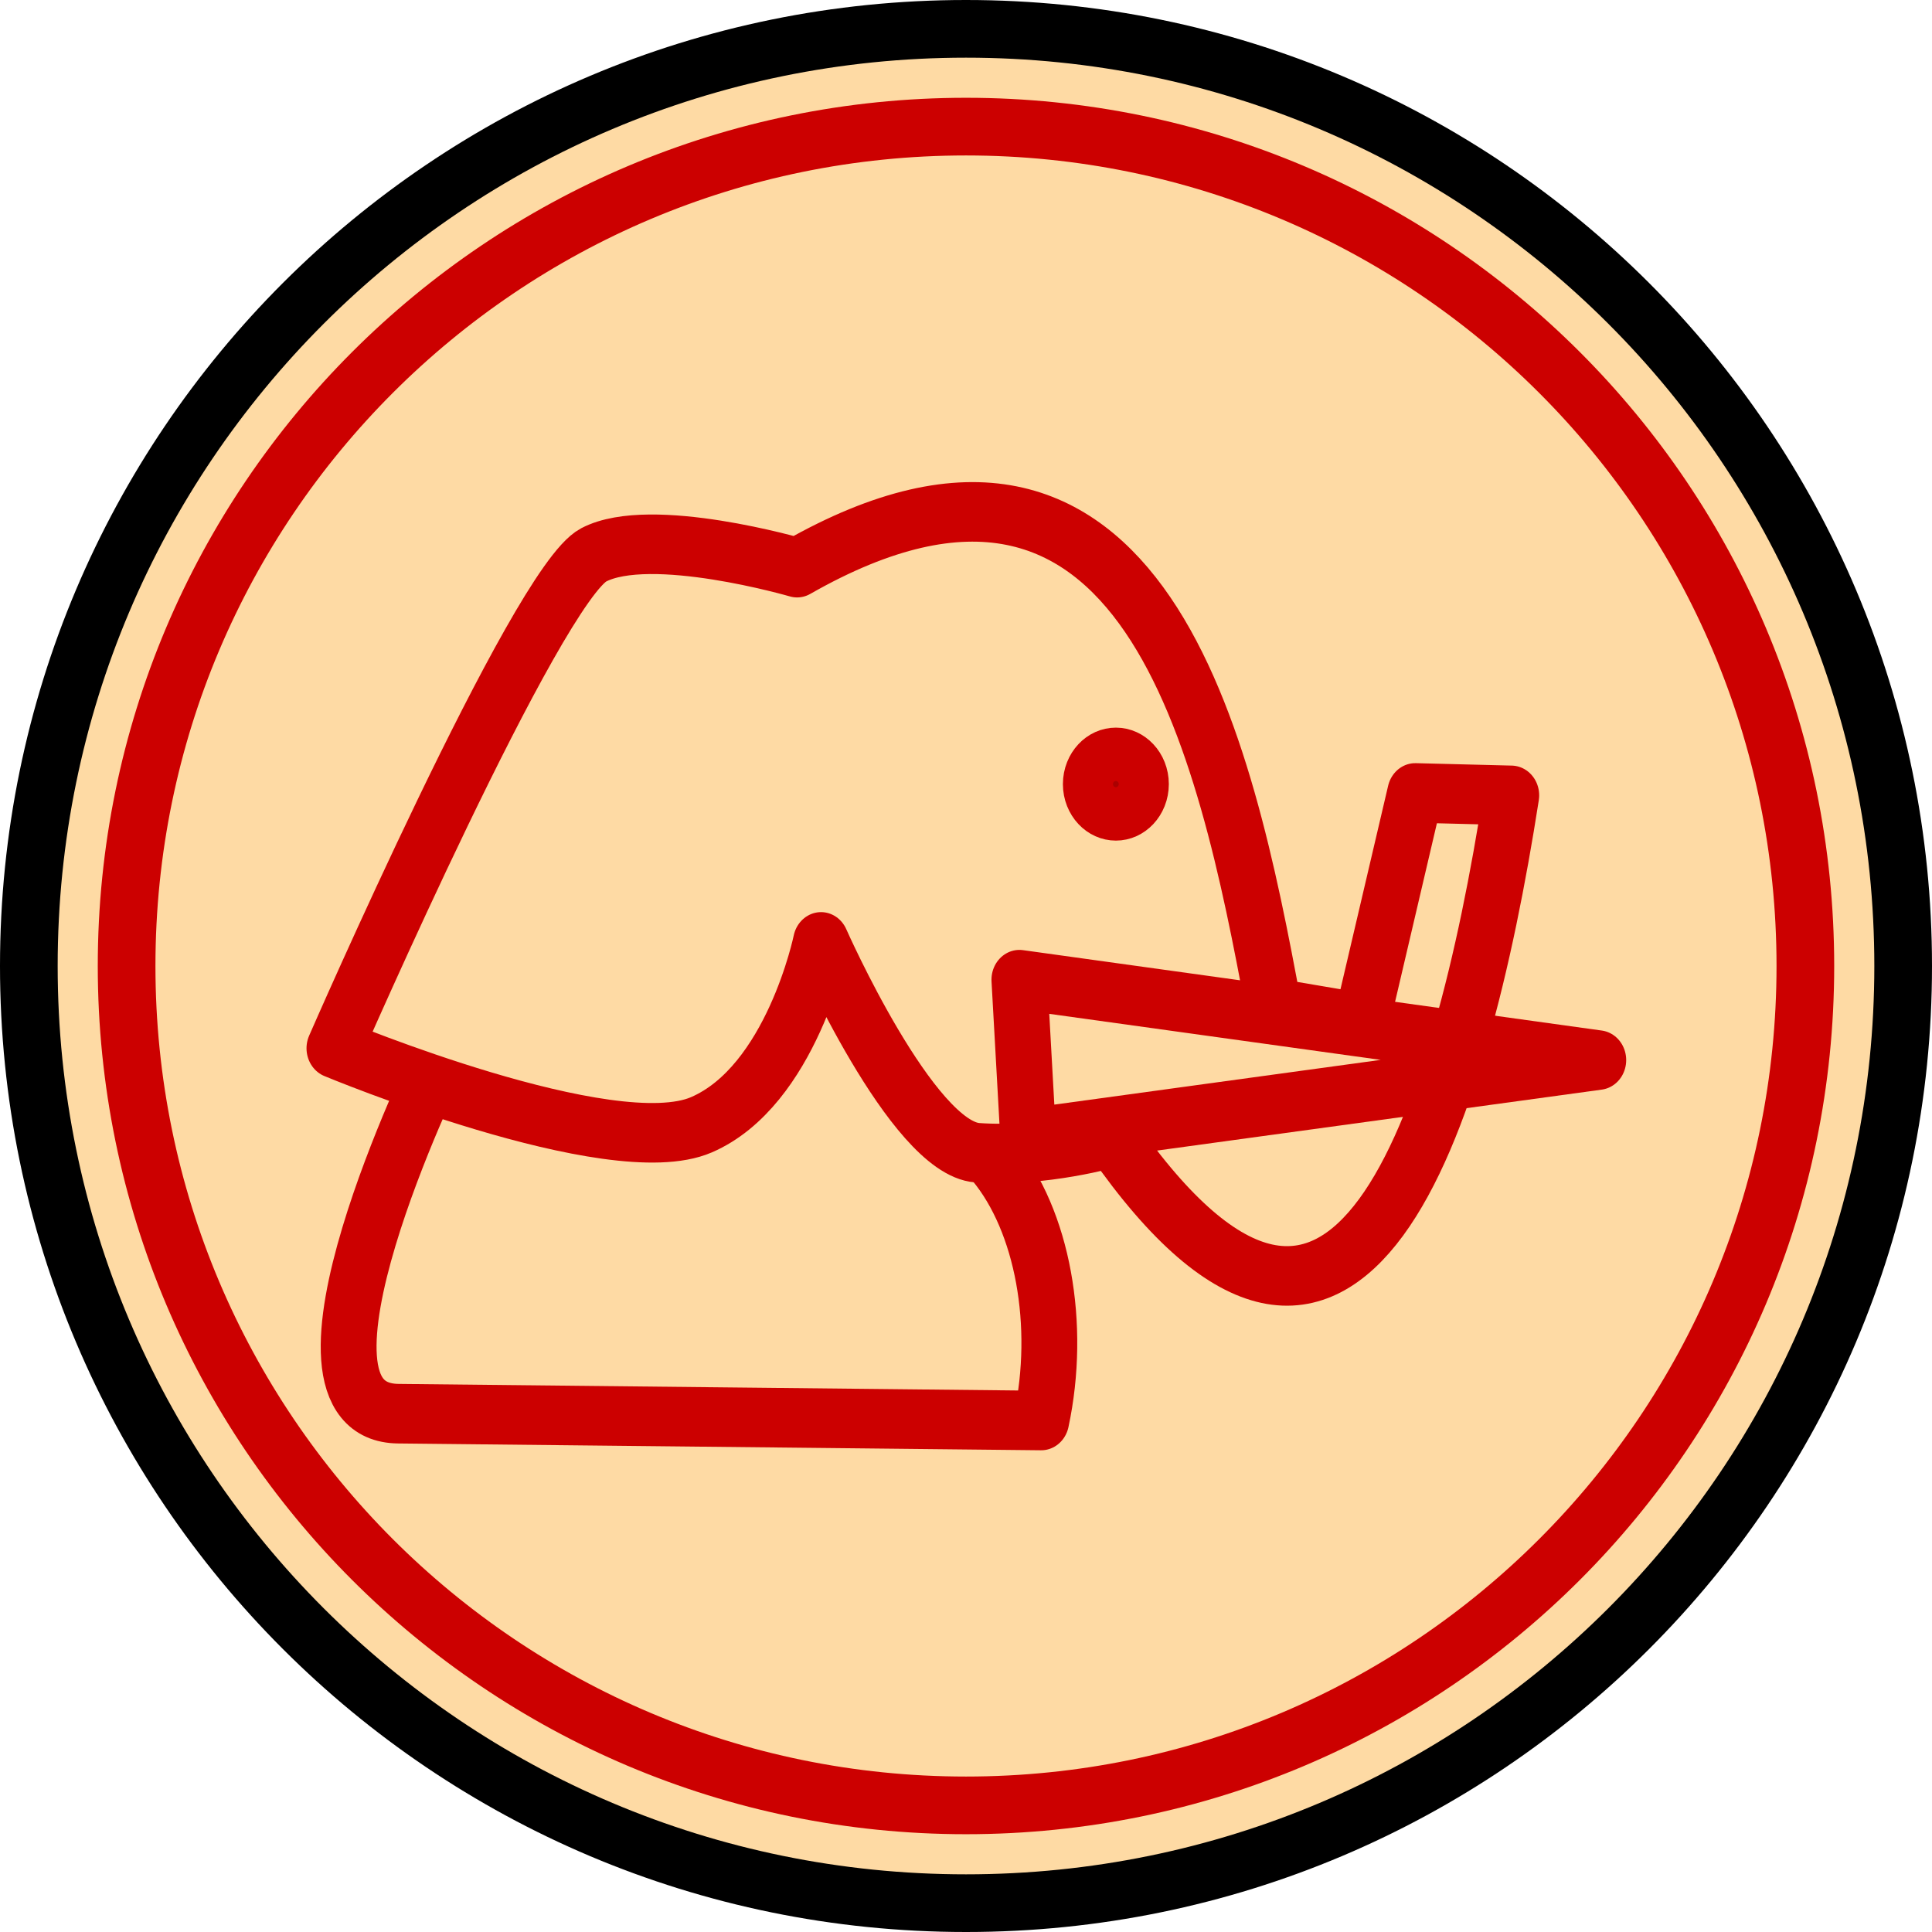
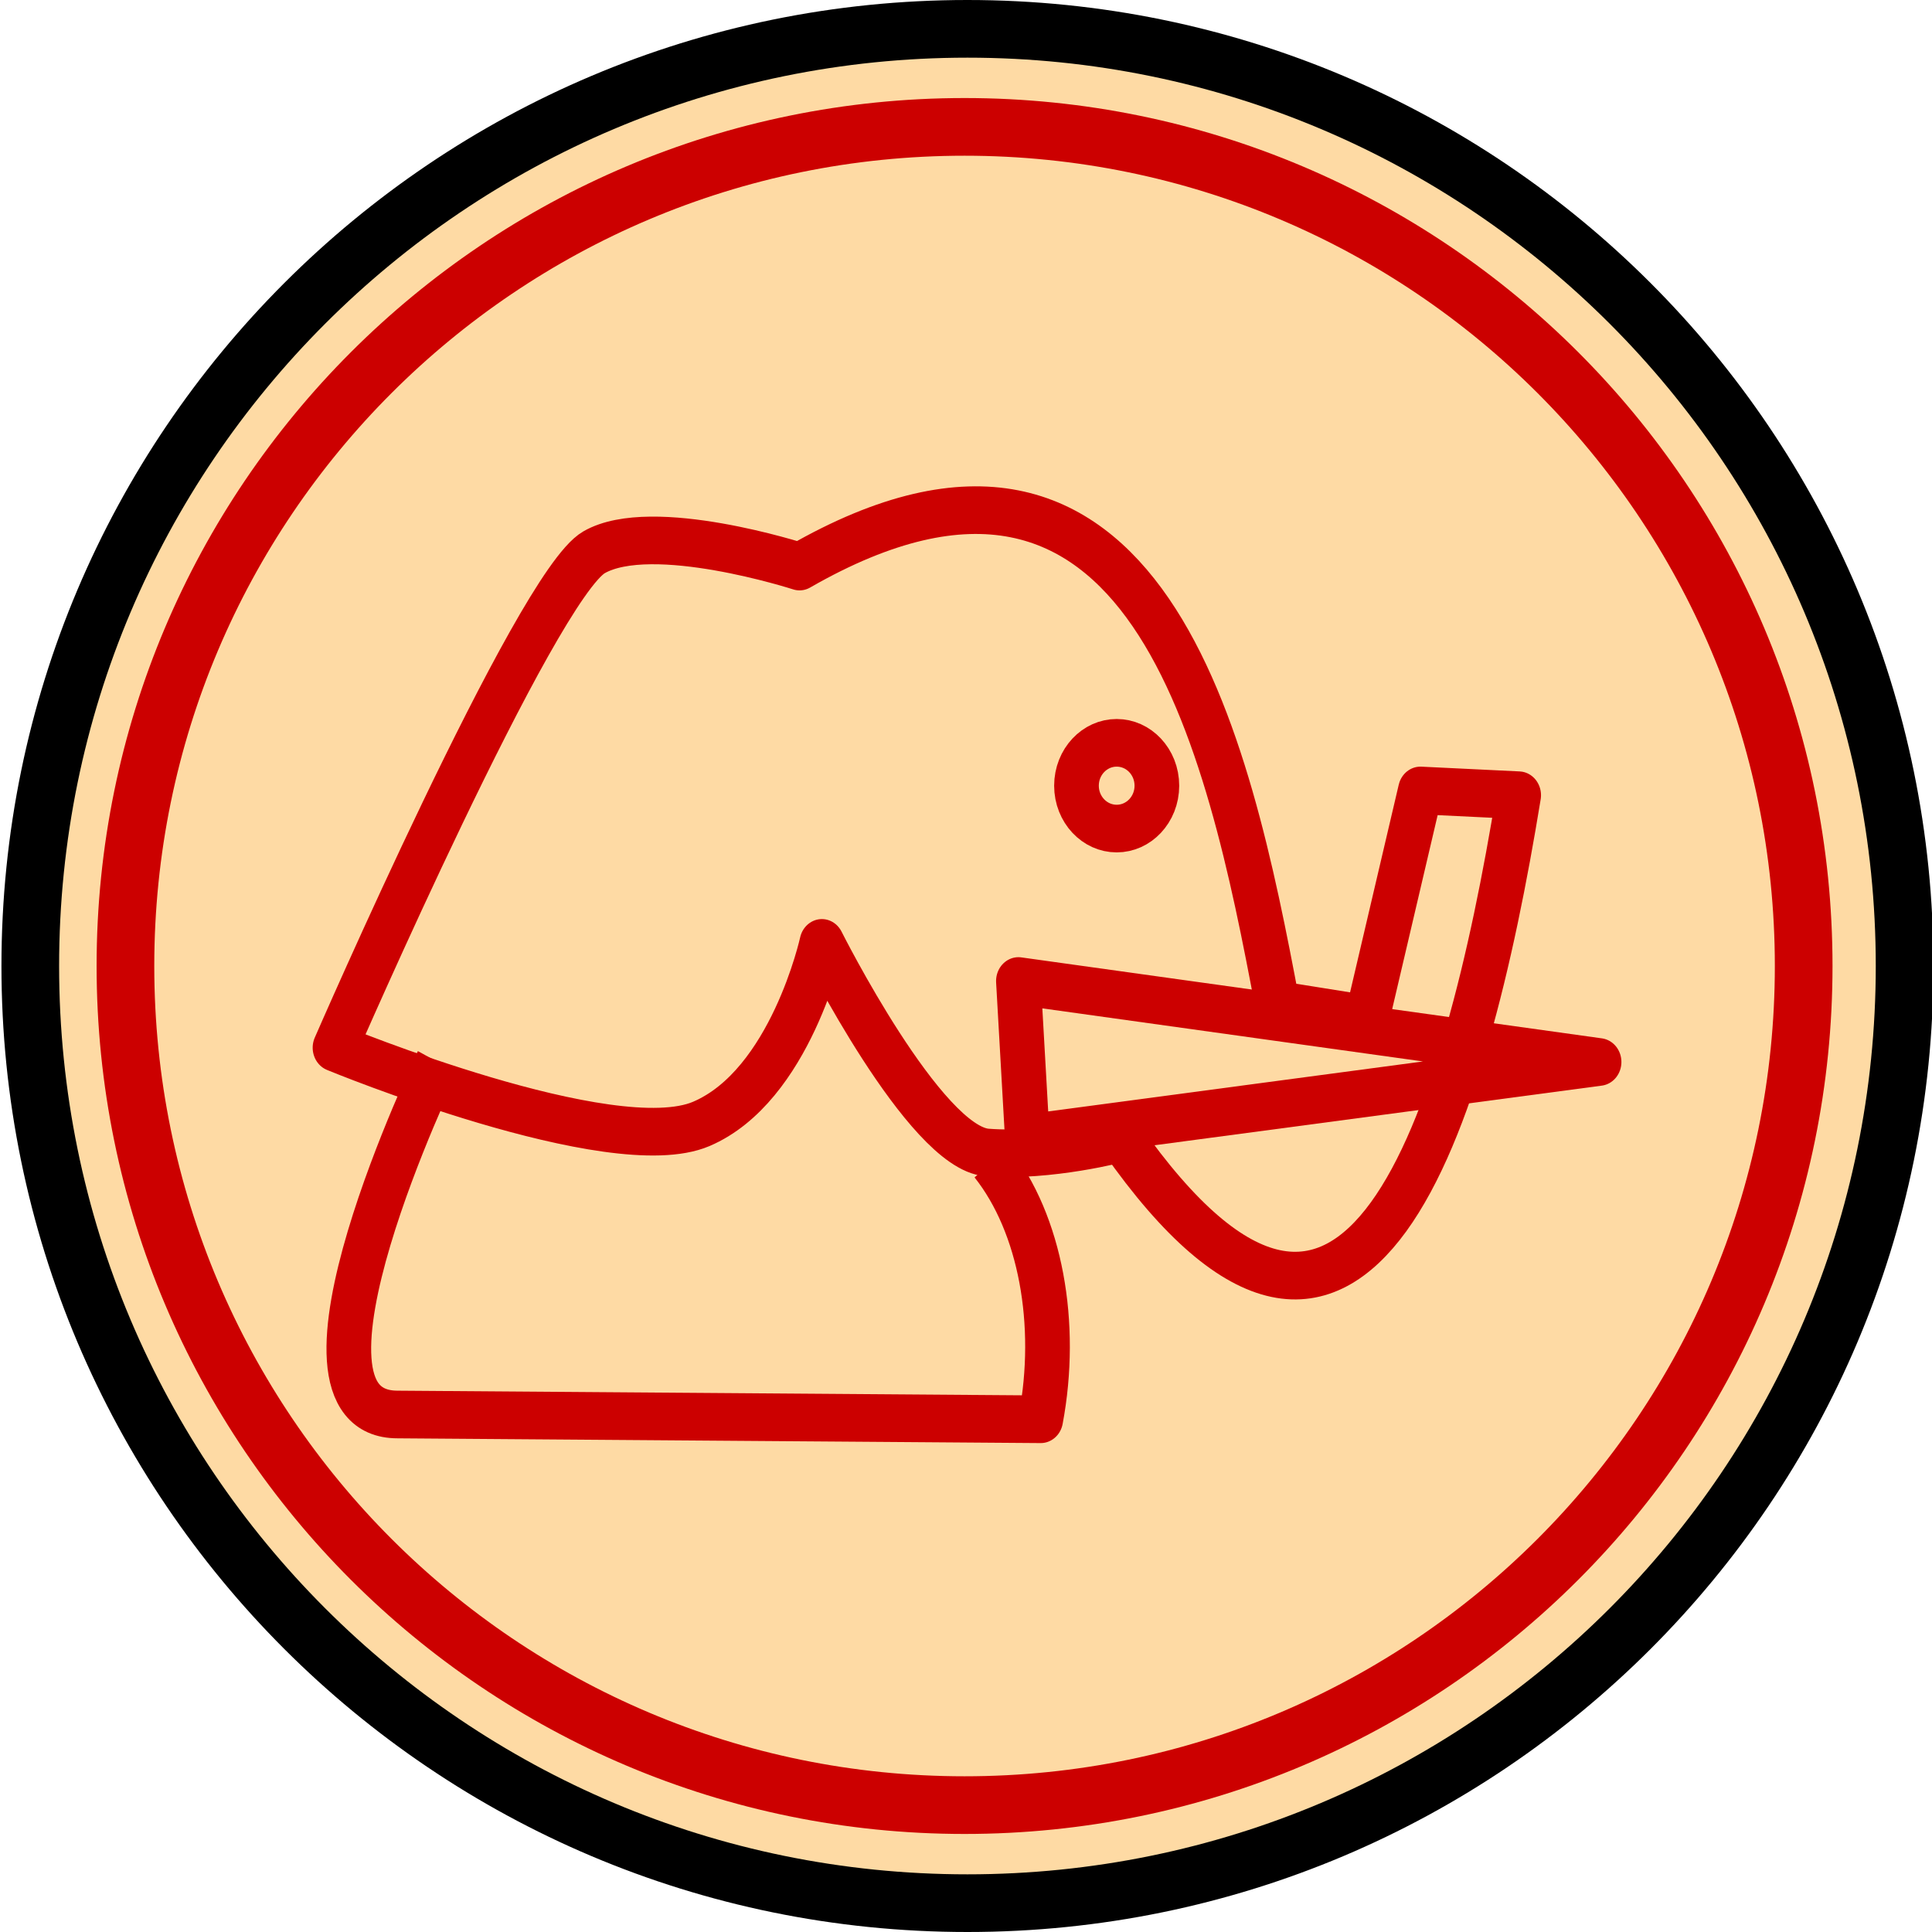
- <svg xmlns="http://www.w3.org/2000/svg" viewBox="0 0 67 67">
+ <svg xmlns="http://www.w3.org/2000/svg" version="1.1" id="Capa_1" x="0px" y="0px" viewBox="0 0 67 67" style="enable-background:new 0 0 67 67;" xml:space="preserve">
+   <style type="text/css">
+ 	.st0{fill:#FEDAA4;stroke:#000000;stroke-width:2;stroke-linecap:round;stroke-linejoin:bevel;}
+ 	.st1{fill:none;stroke:#CC0000;stroke-width:2;stroke-linecap:round;stroke-linejoin:bevel;stroke-miterlimit:3.583;}
+ 	.st2{fill:none;stroke:#CC0000;stroke-linejoin:round;}
+ 	.st3{fill:none;stroke:#CC0000;stroke-linecap:round;stroke-linejoin:round;}
+ </style>
  <g transform="translate(-71.063 -10.25)">
-     <text x="10.812" y="51.531" fill="#000000" font-family="'DejaVu Serif'" font-size="18px" font-style="italic" text-anchor="end" style="line-height:100%" xml:space="preserve">
-       <tspan x="10.812" y="65.207" />
-     </text>
    <g transform="translate(-20.187 -.75)">
-       <g stroke-linecap="round" stroke-linejoin="bevel">
-         <circle transform="translate(82.25 2)" cx="42.5" cy="42.5" r="32.5" fill="#fedaa4" stroke="#000" stroke-width="2" />
-         <circle transform="matrix(.89566 0 0 .89566 86.684 6.4344)" cx="42.5" cy="42.5" r="32.5" fill="none" stroke="#c00" stroke-width="2.233" />
+       <g>
+         <circle class="st0" cx="124.8" cy="44.5" r="32.5" />
+         <circle class="st1" cx="124.7" cy="44.5" r="29.1" />
      </g>
-       <g transform="matrix(0 1.652 -1.549 0 1121.8 -541.77)" stroke="#c00" stroke-linejoin="round">
-         <g fill="none" stroke-width="1.25">
-           <path d="m358.98 643.06c1.253-1.107 3.443-1.527 5.446-1.071l-.143 14.393c-.029 2.948-7.411-.893-7.411-.893" />
-           <path d="m354.38 646.92s3.024.662 3.839 2.679-1.607 8.214-1.607 8.214-9.73-4.526-10.357-5.804.268-4.554.268-4.554c-4.171-7.793 3.721-9.583 9.245-10.671l.312-1.962-4.828-1.206.051-2.15c6.91 1.15 14.317 3.643 7.184 8.935 0 0 .42 1.555.318 3.018-.102 1.463-4.426 3.5-4.426 3.5z" />
-           <path d="m358.5 642.28-1.64-12.762-1.688 12.96z" />
+       <g transform="matrix(0 1.652 -1.549 0 1121.8 -541.77)">
+         <g>
+           <path class="st2" d="M359,643.1c1.3-1.1,3.4-1.5,5.4-1.1l-0.1,14.4c0,2.9-7.4-0.9-7.4-0.9" />
+           <path class="st2" d="M354.4,646.9c0,0,3,0.7,3.8,2.7s-1.6,8.2-1.6,8.2s-9.7-4.5-10.4-5.8s0.3-4.6,0.3-4.6      c-4.2-7.8,3.7-9.6,9.2-10.7l0.3-2l-4.8-1.2l0.1-2.2c6.9,1.2,14.3,3.6,7.2,8.9c0,0,0.4,1.6,0.3,3S354.4,646.9,354.4,646.9      L354.4,646.9z" />
+           <path class="st2" d="M358.5,642.3l-1.6-12.8l-1.7,13L358.5,642.3z" />
        </g>
-         <circle transform="matrix(.74438 0 0 .74438 78.14 309.27)" cx="366.65" cy="444.73" r=".753" color="#000000" fill="#a00" stroke-linecap="round" stroke-width="1.68" />
+         <ellipse class="st3" cx="351.1" cy="640.3" rx="0.9" ry="0.9" />
      </g>
    </g>
  </g>
</svg>
